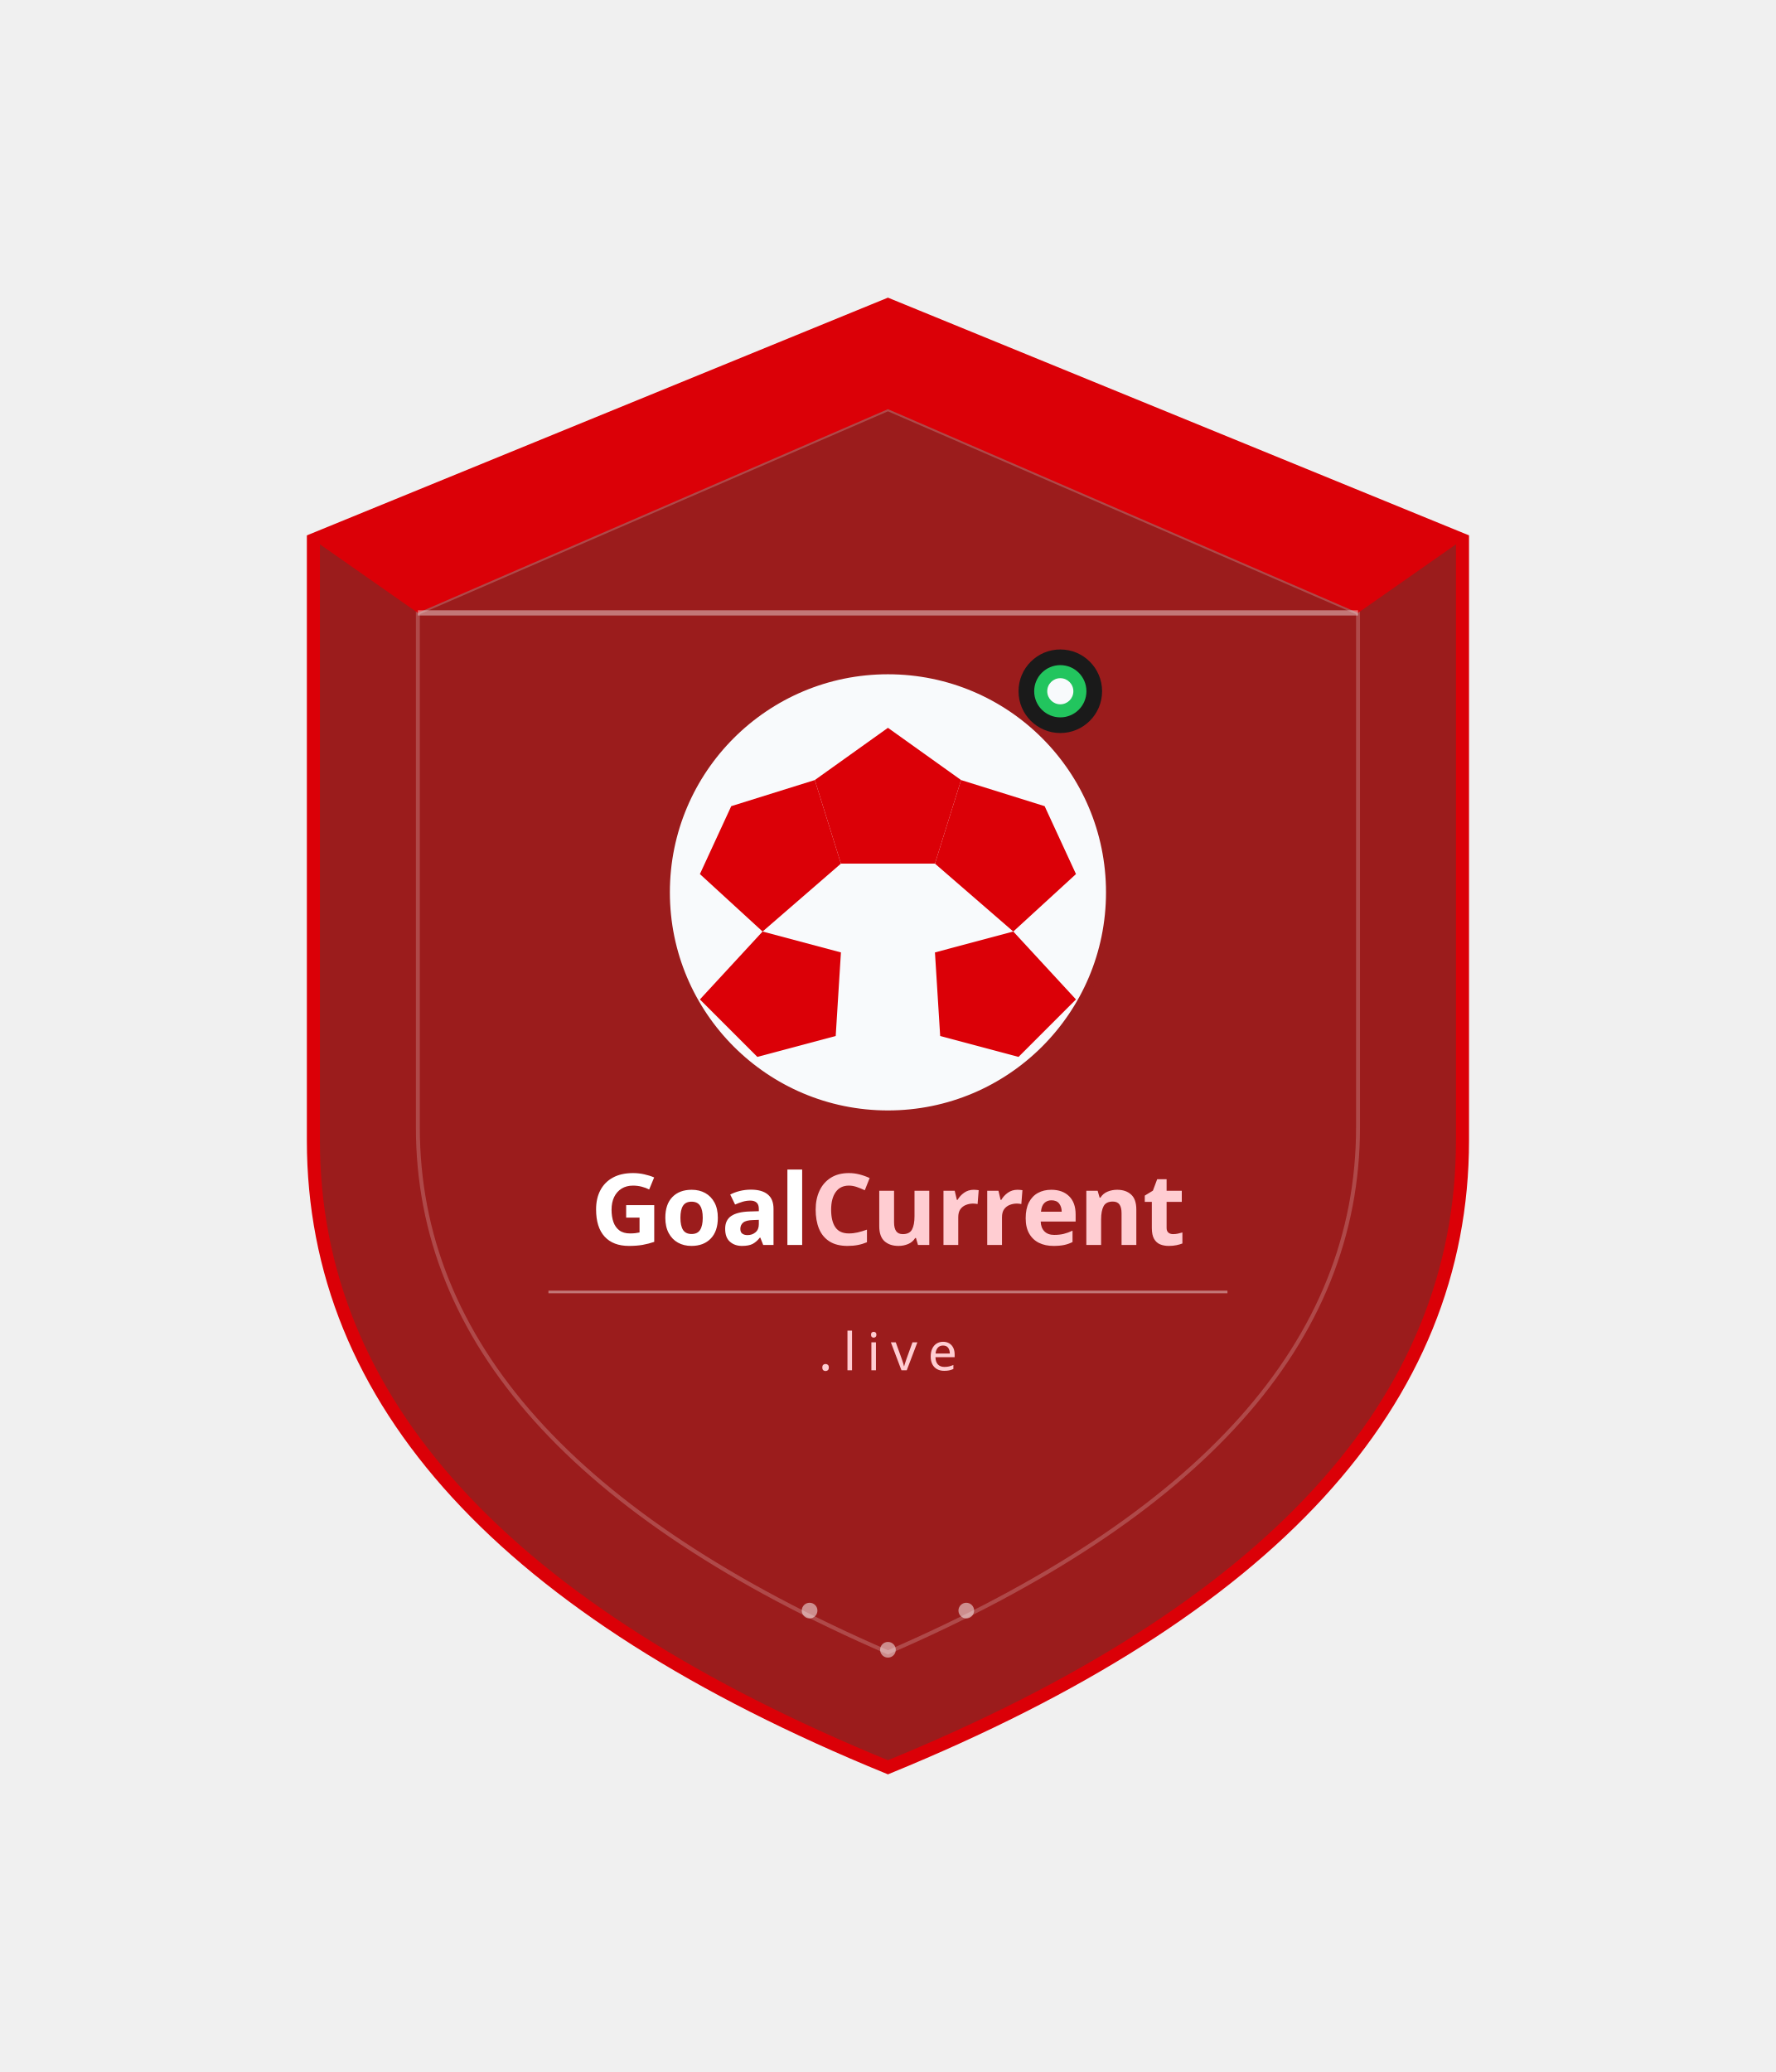
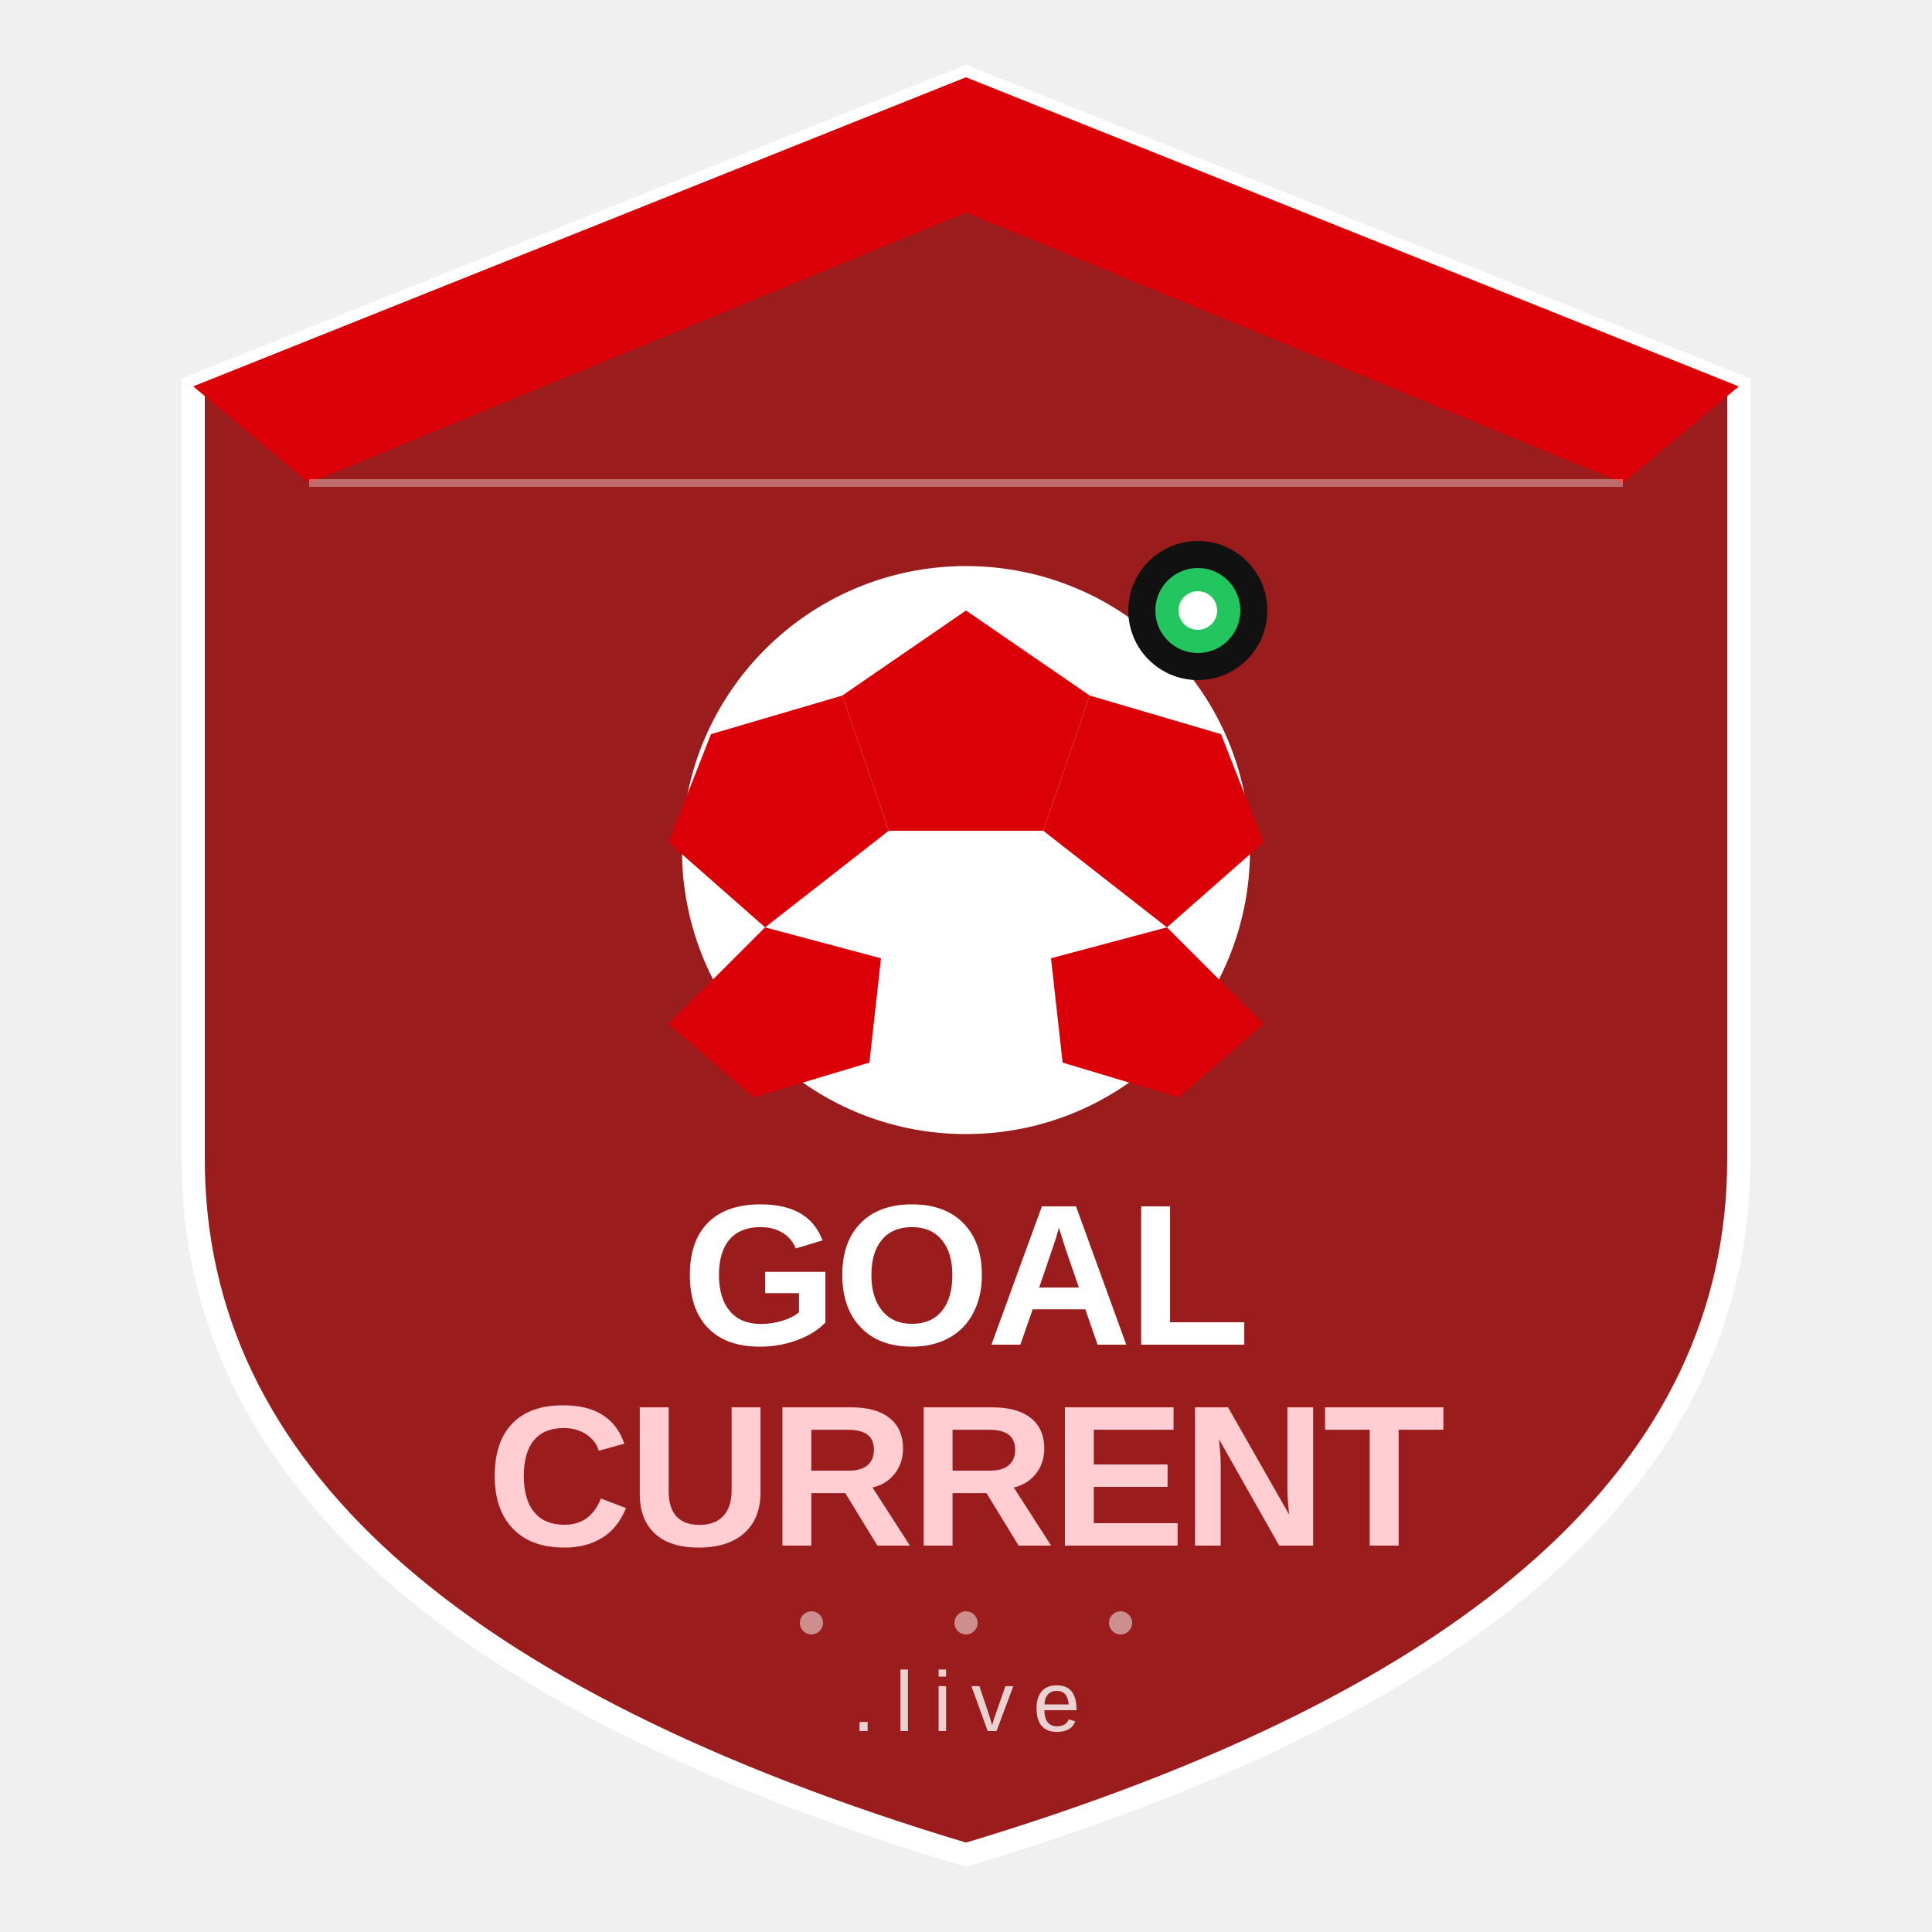
- <svg xmlns="http://www.w3.org/2000/svg" width="120" height="140" viewBox="0 0 680 680">
-   <path d="M340 60 L560 150 L560 380 Q560 530 340 620 Q120 530 120 380 L120 150 Z" fill="#9B1C1C" stroke="#DB0007" stroke-width="5" />
-   <path d="M340 100 L520 178 L520 375 Q520 498 340 576 Q160 498 160 375 L160 178 Z" fill="none" stroke="#ffffff" stroke-width="1.5" opacity="0.2" />
-   <path d="M340 60 L560 150 L520 178 L340 100 L160 178 L120 150 Z" fill="#DB0007" />
-   <line x1="160" y1="178" x2="520" y2="178" stroke="#ffffff" stroke-width="2" opacity="0.4" />
-   <circle cx="340" cy="285" r="85" fill="#f8fafc" />
-   <circle cx="340" cy="285" r="85" fill="none" stroke="#9B1C1C" stroke-width="3" />
-   <polygon points="340,222 368,242 358,274 322,274 312,242" fill="#DB0007" />
-   <polygon points="312,242 280,252 268,278 292,300 322,274" fill="#DB0007" />
-   <polygon points="368,242 400,252 412,278 388,300 358,274" fill="#DB0007" />
-   <polygon points="292,300 268,326 290,348 320,340 322,308" fill="#DB0007" />
-   <polygon points="388,300 412,326 390,348 360,340 358,308" fill="#DB0007" />
-   <circle cx="406" cy="208" r="16" fill="#1a1a1a" />
-   <circle cx="406" cy="208" r="10" fill="#22c55e" />
-   <circle cx="406" cy="208" r="5" fill="#f8fafc" />
-   <text x="340" y="420" text-anchor="middle" font-family="Verdana,sans-serif" font-size="38" font-weight="700" fill="#ffffff" letter-spacing="-0.5">Goal<tspan fill="#ffcdd2">Current</tspan>
-   </text>
-   <line x1="210" y1="438" x2="470" y2="438" stroke="#ffffff" stroke-width="1" opacity="0.4" />
-   <text x="340" y="468" text-anchor="middle" font-family="Verdana,sans-serif" font-size="20" font-weight="400" fill="#ffcdd2" letter-spacing="4">.live</text>
-   <circle cx="310" cy="560" r="3" fill="#ffffff" opacity="0.5" />
-   <circle cx="340" cy="575" r="3" fill="#ffffff" opacity="0.5" />
-   <circle cx="370" cy="560" r="3" fill="#ffffff" opacity="0.5" />
+ <svg xmlns="http://www.w3.org/2000/svg" viewBox="0 0 500 500" width="500" height="500">
+   <path d="M250 20 L450 100 L450 300 Q450 420 250 480 Q50 420 50 300 L50 100 Z" fill="#9B1C1C" />
+   <path d="M250 20 L450 100 L450 300 Q450 420 250 480 Q50 420 50 300 L50 100 Z" fill="none" stroke="#ffffff" stroke-width="6" />
+   <path d="M250 20 L450 100 L420 125 L250 55 L80 125 L50 100 Z" fill="#DB0007" />
+   <line x1="80" y1="125" x2="420" y2="125" stroke="rgba(255,255,255,0.35)" stroke-width="2" />
+   <circle cx="250" cy="220" r="75" fill="#ffffff" />
+   <circle cx="250" cy="220" r="75" fill="none" stroke="#9B1C1C" stroke-width="3" />
+   <polygon points="250,158 282,180 270,215 230,215 218,180" fill="#DB0007" />
+   <polygon points="218,180 184,190 173,218 198,240 230,215" fill="#DB0007" />
+   <polygon points="282,180 316,190 327,218 302,240 270,215" fill="#DB0007" />
+   <polygon points="198,240 173,265 195,284 225,275 228,248" fill="#DB0007" />
+   <polygon points="302,240 327,265 305,284 275,275 272,248" fill="#DB0007" />
+   <circle cx="310" cy="158" r="18" fill="#111111" />
+   <circle cx="310" cy="158" r="11" fill="#22c55e" />
+   <circle cx="310" cy="158" r="5" fill="#ffffff" />
+   <text x="250" y="348" text-anchor="middle" font-family="Verdana,Arial,sans-serif" font-size="52" font-weight="700" fill="#ffffff" letter-spacing="-1">GOAL</text>
+   <text x="250" y="400" text-anchor="middle" font-family="Verdana,Arial,sans-serif" font-size="52" font-weight="700" fill="#ffcdd2" letter-spacing="-1">CURRENT</text>
+   <circle cx="210" cy="420" r="3" fill="rgba(255,255,255,0.5)" />
+   <circle cx="250" cy="420" r="3" fill="rgba(255,255,255,0.5)" />
+   <circle cx="290" cy="420" r="3" fill="rgba(255,255,255,0.5)" />
+   <text x="250" y="448" text-anchor="middle" font-family="Verdana,Arial,sans-serif" font-size="22" font-weight="400" fill="rgba(255,255,255,0.8)" letter-spacing="5">.live</text>
</svg>
